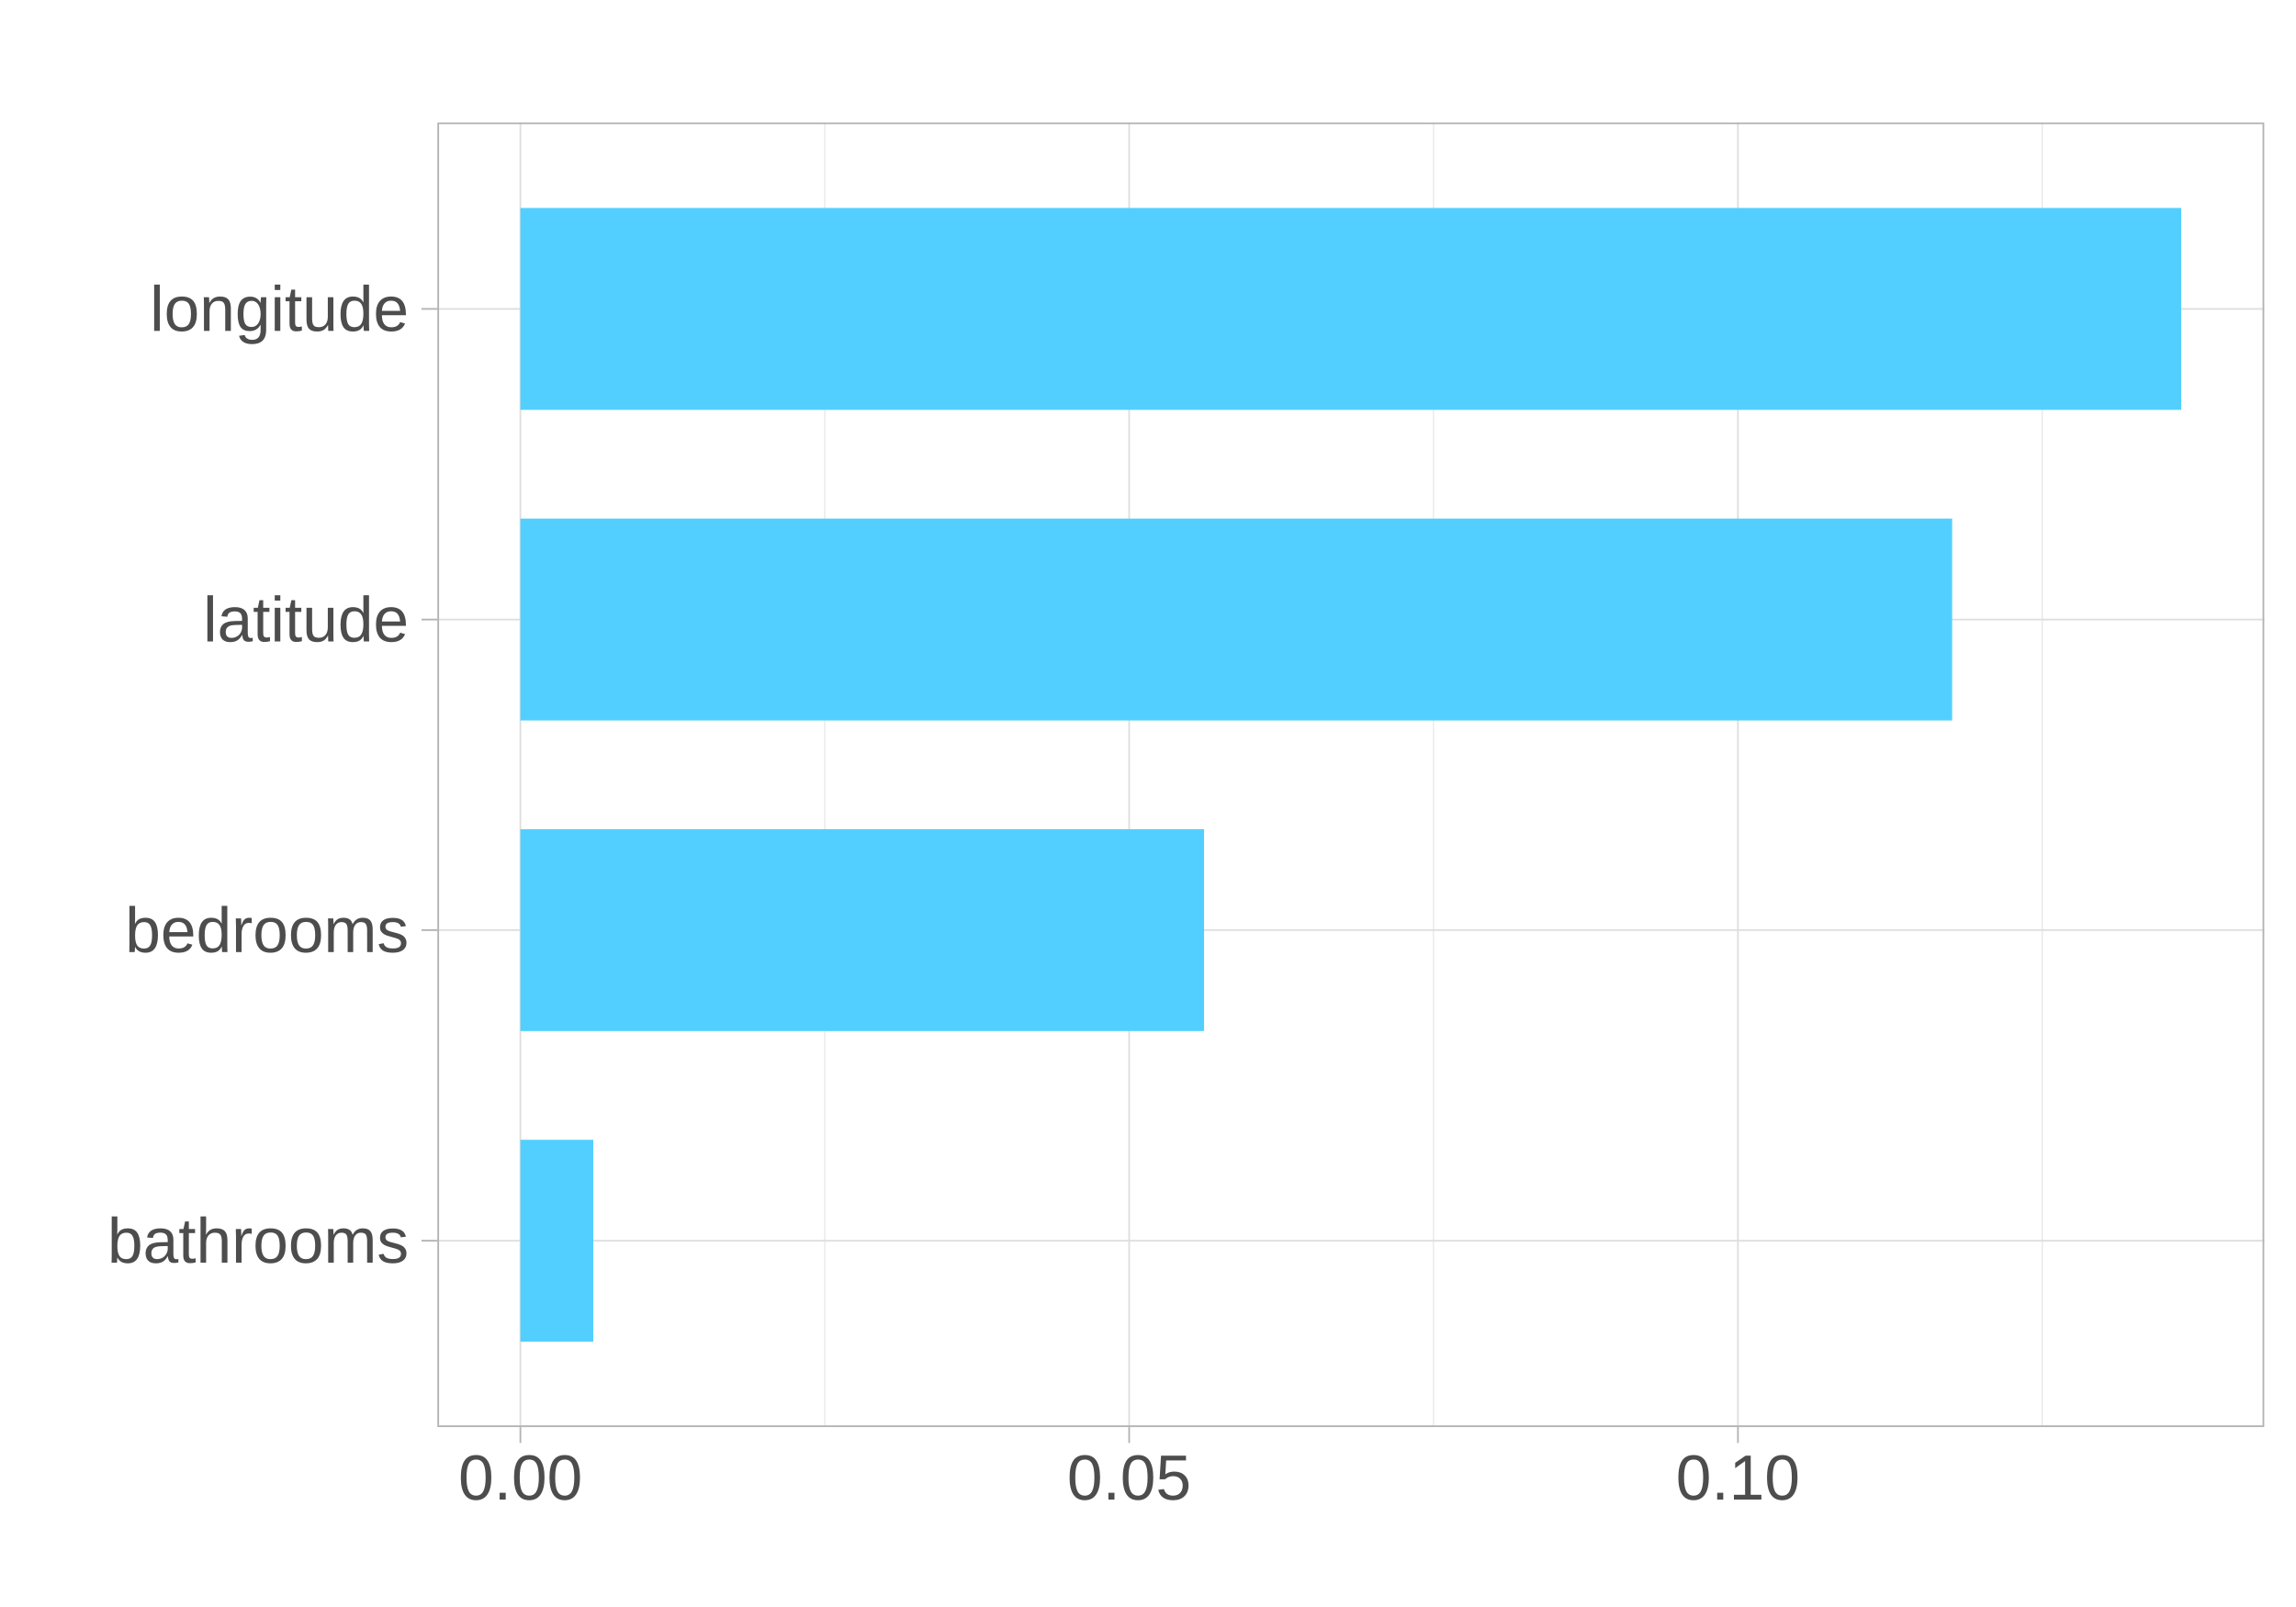
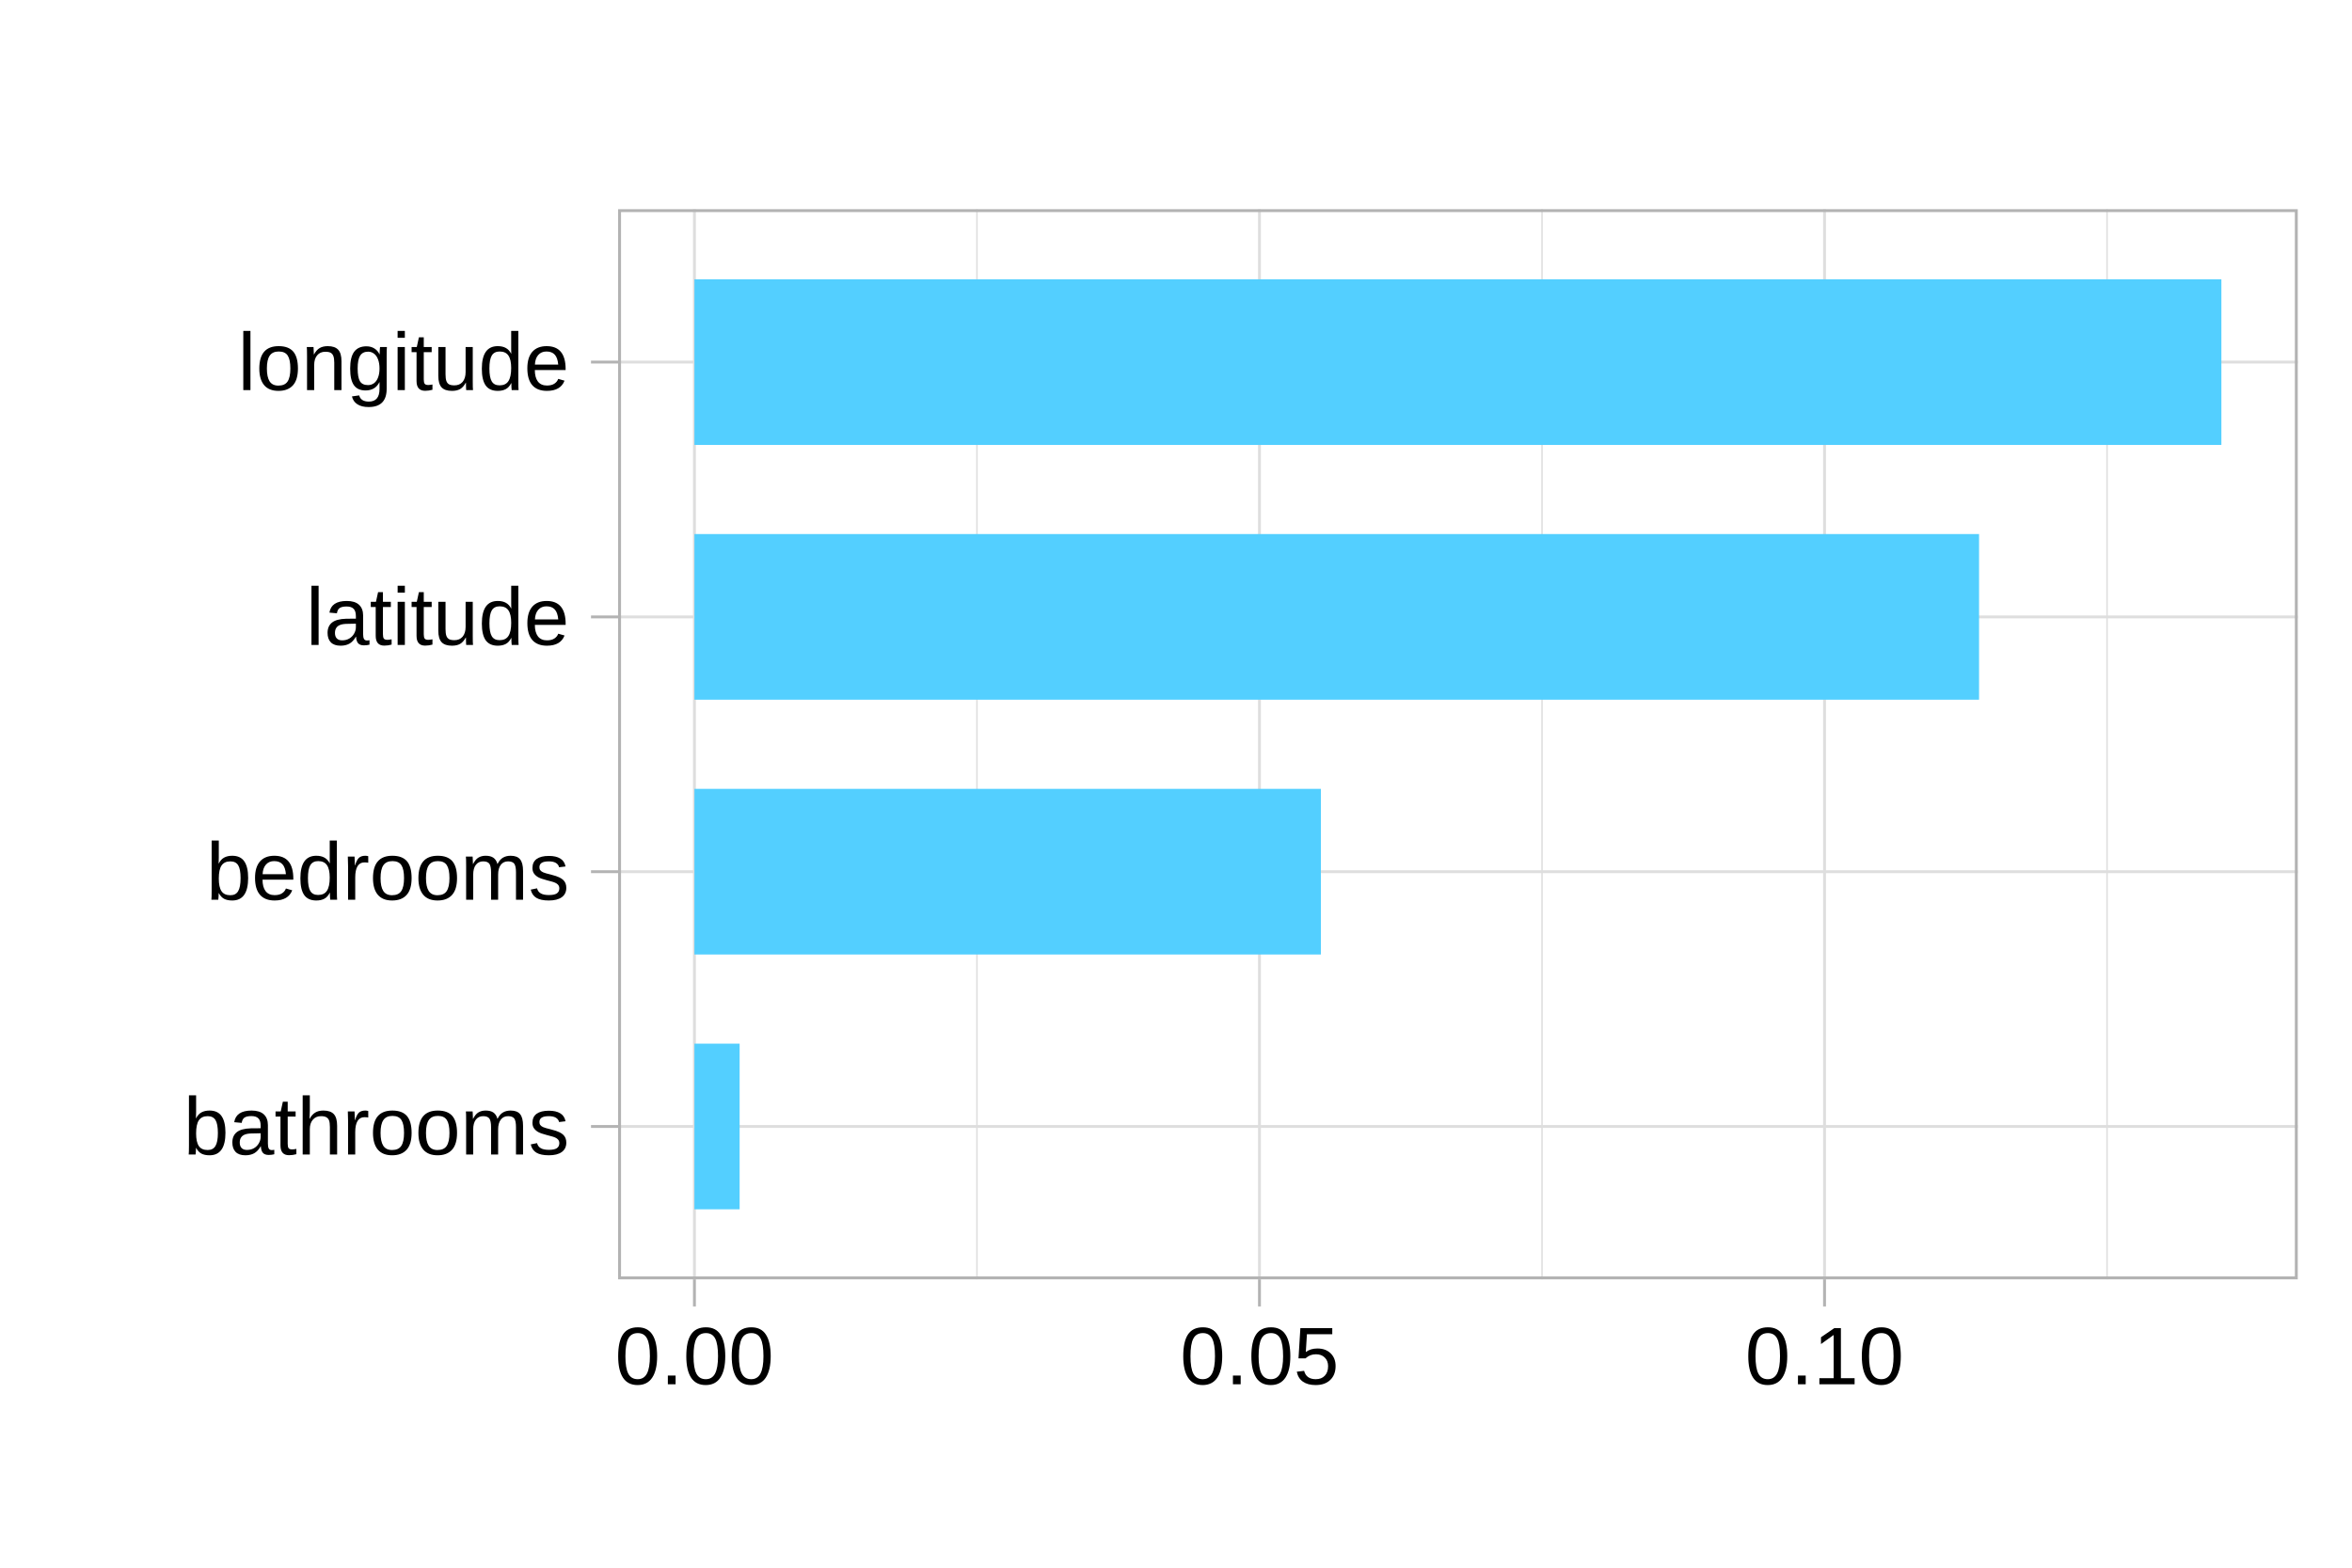
- <svg xmlns="http://www.w3.org/2000/svg" viewBox="0 0 720.00 504.00">
+ <svg xmlns="http://www.w3.org/2000/svg" viewBox="0 0 432.00 288.00">
  <defs>
    <style type="text/css">
    line, polyline, path, rect, circle {
      fill: none;
      stroke: #000000;
      stroke-linecap: round;
      stroke-linejoin: round;
      stroke-miterlimit: 10.00;
    }
  </style>
  </defs>
  <rect width="100%" height="100%" style="stroke: none; fill: #FFFFFF;" />
-   <rect x="0.00" y="0.00" width="720.00" height="504.00" style="stroke-width: 1.07; stroke: #FFFFFF; fill: #FFFFFF;" />
+   <rect x="-0.00" y="0.00" width="432.00" height="288.00" style="stroke-width: 1.07; stroke: #FFFFFF; fill: #FFFFFF;" />
  <defs>
-     <clipPath id="cpMTM3LjE0OXw3MTAuMDM3fDQ0Ny41Nzd8MzguNDMzNA==">
-       <rect x="137.15" y="38.43" width="572.89" height="409.14" />
+     <clipPath id="cpMTEzLjUyNnw0MjIuMDM3fDIzNS4wM3wzOC40MzM0">
+       <rect x="113.53" y="38.43" width="308.51" height="196.60" />
    </clipPath>
  </defs>
-   <rect x="137.15" y="38.43" width="572.89" height="409.14" style="stroke-width: 1.07; stroke: none; fill: #FFFFFF;" clip-path="url(#cpMTM3LjE0OXw3MTAuMDM3fDQ0Ny41Nzd8MzguNDMzNA==)" />
-   <polyline points="258.64,447.58 258.64,38.43 " style="stroke-width: 0.27; stroke: #DEDEDE; stroke-linecap: butt;" clip-path="url(#cpMTM3LjE0OXw3MTAuMDM3fDQ0Ny41Nzd8MzguNDMzNA==)" />
-   <polyline points="449.54,447.58 449.54,38.43 " style="stroke-width: 0.27; stroke: #DEDEDE; stroke-linecap: butt;" clip-path="url(#cpMTM3LjE0OXw3MTAuMDM3fDQ0Ny41Nzd8MzguNDMzNA==)" />
-   <polyline points="640.45,447.58 640.45,38.43 " style="stroke-width: 0.27; stroke: #DEDEDE; stroke-linecap: butt;" clip-path="url(#cpMTM3LjE0OXw3MTAuMDM3fDQ0Ny41Nzd8MzguNDMzNA==)" />
-   <polyline points="137.15,389.13 710.04,389.13 " style="stroke-width: 0.53; stroke: #DEDEDE; stroke-linecap: butt;" clip-path="url(#cpMTM3LjE0OXw3MTAuMDM3fDQ0Ny41Nzd8MzguNDMzNA==)" />
-   <polyline points="137.15,291.71 710.04,291.71 " style="stroke-width: 0.53; stroke: #DEDEDE; stroke-linecap: butt;" clip-path="url(#cpMTM3LjE0OXw3MTAuMDM3fDQ0Ny41Nzd8MzguNDMzNA==)" />
-   <polyline points="137.15,194.30 710.04,194.30 " style="stroke-width: 0.53; stroke: #DEDEDE; stroke-linecap: butt;" clip-path="url(#cpMTM3LjE0OXw3MTAuMDM3fDQ0Ny41Nzd8MzguNDMzNA==)" />
-   <polyline points="137.15,96.88 710.04,96.88 " style="stroke-width: 0.53; stroke: #DEDEDE; stroke-linecap: butt;" clip-path="url(#cpMTM3LjE0OXw3MTAuMDM3fDQ0Ny41Nzd8MzguNDMzNA==)" />
-   <polyline points="163.19,447.58 163.19,38.43 " style="stroke-width: 0.53; stroke: #DEDEDE; stroke-linecap: butt;" clip-path="url(#cpMTM3LjE0OXw3MTAuMDM3fDQ0Ny41Nzd8MzguNDMzNA==)" />
-   <polyline points="354.09,447.58 354.09,38.43 " style="stroke-width: 0.53; stroke: #DEDEDE; stroke-linecap: butt;" clip-path="url(#cpMTM3LjE0OXw3MTAuMDM3fDQ0Ny41Nzd8MzguNDMzNA==)" />
-   <polyline points="545.00,447.58 545.00,38.43 " style="stroke-width: 0.53; stroke: #DEDEDE; stroke-linecap: butt;" clip-path="url(#cpMTM3LjE0OXw3MTAuMDM3fDQ0Ny41Nzd8MzguNDMzNA==)" />
-   <rect x="163.19" y="357.47" width="22.86" height="63.32" style="stroke-width: 1.07; stroke: none; stroke-linecap: butt; fill: #53CFFF;" clip-path="url(#cpMTM3LjE0OXw3MTAuMDM3fDQ0Ny41Nzd8MzguNDMzNA==)" />
-   <rect x="163.19" y="260.05" width="214.39" height="63.32" style="stroke-width: 1.07; stroke: none; stroke-linecap: butt; fill: #53CFFF;" clip-path="url(#cpMTM3LjE0OXw3MTAuMDM3fDQ0Ny41Nzd8MzguNDMzNA==)" />
-   <rect x="163.19" y="162.64" width="448.99" height="63.32" style="stroke-width: 1.07; stroke: none; stroke-linecap: butt; fill: #53CFFF;" clip-path="url(#cpMTM3LjE0OXw3MTAuMDM3fDQ0Ny41Nzd8MzguNDMzNA==)" />
-   <rect x="163.19" y="65.22" width="520.81" height="63.32" style="stroke-width: 1.07; stroke: none; stroke-linecap: butt; fill: #53CFFF;" clip-path="url(#cpMTM3LjE0OXw3MTAuMDM3fDQ0Ny41Nzd8MzguNDMzNA==)" />
-   <rect x="137.15" y="38.43" width="572.89" height="409.14" style="stroke-width: 1.07; stroke: #B3B3B3;" clip-path="url(#cpMTM3LjE0OXw3MTAuMDM3fDQ0Ny41Nzd8MzguNDMzNA==)" />
+   <rect x="113.53" y="38.43" width="308.51" height="196.60" style="stroke-width: 1.07; stroke: none; fill: #FFFFFF;" clip-path="url(#cpMTEzLjUyNnw0MjIuMDM3fDIzNS4wM3wzOC40MzM0)" />
+   <polyline points="179.44,235.03 179.44,38.43 " style="stroke-width: 0.27; stroke: #DEDEDE; stroke-linecap: butt;" clip-path="url(#cpMTEzLjUyNnw0MjIuMDM3fDIzNS4wM3wzOC40MzM0)" />
+   <polyline points="283.23,235.03 283.23,38.43 " style="stroke-width: 0.27; stroke: #DEDEDE; stroke-linecap: butt;" clip-path="url(#cpMTEzLjUyNnw0MjIuMDM3fDIzNS4wM3wzOC40MzM0)" />
+   <polyline points="387.01,235.03 387.01,38.43 " style="stroke-width: 0.27; stroke: #DEDEDE; stroke-linecap: butt;" clip-path="url(#cpMTEzLjUyNnw0MjIuMDM3fDIzNS4wM3wzOC40MzM0)" />
+   <polyline points="113.53,206.94 422.04,206.94 " style="stroke-width: 0.53; stroke: #DEDEDE; stroke-linecap: butt;" clip-path="url(#cpMTEzLjUyNnw0MjIuMDM3fDIzNS4wM3wzOC40MzM0)" />
+   <polyline points="113.53,160.14 422.04,160.14 " style="stroke-width: 0.53; stroke: #DEDEDE; stroke-linecap: butt;" clip-path="url(#cpMTEzLjUyNnw0MjIuMDM3fDIzNS4wM3wzOC40MzM0)" />
+   <polyline points="113.53,113.33 422.04,113.33 " style="stroke-width: 0.53; stroke: #DEDEDE; stroke-linecap: butt;" clip-path="url(#cpMTEzLjUyNnw0MjIuMDM3fDIzNS4wM3wzOC40MzM0)" />
+   <polyline points="113.53,66.52 422.04,66.52 " style="stroke-width: 0.53; stroke: #DEDEDE; stroke-linecap: butt;" clip-path="url(#cpMTEzLjUyNnw0MjIuMDM3fDIzNS4wM3wzOC40MzM0)" />
+   <polyline points="127.55,235.03 127.55,38.43 " style="stroke-width: 0.53; stroke: #DEDEDE; stroke-linecap: butt;" clip-path="url(#cpMTEzLjUyNnw0MjIuMDM3fDIzNS4wM3wzOC40MzM0)" />
+   <polyline points="231.33,235.03 231.33,38.43 " style="stroke-width: 0.53; stroke: #DEDEDE; stroke-linecap: butt;" clip-path="url(#cpMTEzLjUyNnw0MjIuMDM3fDIzNS4wM3wzOC40MzM0)" />
+   <polyline points="335.12,235.03 335.12,38.43 " style="stroke-width: 0.53; stroke: #DEDEDE; stroke-linecap: butt;" clip-path="url(#cpMTEzLjUyNnw0MjIuMDM3fDIzNS4wM3wzOC40MzM0)" />
+   <rect x="127.55" y="191.73" width="8.30" height="30.43" style="stroke-width: 1.07; stroke: none; stroke-linecap: butt; fill: #53CFFF;" clip-path="url(#cpMTEzLjUyNnw0MjIuMDM3fDIzNS4wM3wzOC40MzM0)" />
+   <rect x="127.55" y="144.92" width="115.06" height="30.43" style="stroke-width: 1.07; stroke: none; stroke-linecap: butt; fill: #53CFFF;" clip-path="url(#cpMTEzLjUyNnw0MjIuMDM3fDIzNS4wM3wzOC40MzM0)" />
+   <rect x="127.55" y="98.11" width="235.95" height="30.43" style="stroke-width: 1.07; stroke: none; stroke-linecap: butt; fill: #53CFFF;" clip-path="url(#cpMTEzLjUyNnw0MjIuMDM3fDIzNS4wM3wzOC40MzM0)" />
+   <rect x="127.55" y="51.31" width="280.46" height="30.43" style="stroke-width: 1.07; stroke: none; stroke-linecap: butt; fill: #53CFFF;" clip-path="url(#cpMTEzLjUyNnw0MjIuMDM3fDIzNS4wM3wzOC40MzM0)" />
+   <rect x="113.53" y="38.43" width="308.51" height="196.60" style="stroke-width: 1.07; stroke: #B3B3B3;" clip-path="url(#cpMTEzLjUyNnw0MjIuMDM3fDIzNS4wM3wzOC40MzM0)" />
  <defs>
-     <clipPath id="cpMHw3MjB8NTA0fDA=">
-       <rect x="0.00" y="0.00" width="720.00" height="504.00" />
+     <clipPath id="cpMHw0MzJ8Mjg4fDA=">
+       <rect x="0.00" y="0.00" width="432.00" height="288.00" />
    </clipPath>
  </defs>
-   <g clip-path="url(#cpMHw3MjB8NTA0fDA=)">
-     <text x="33.69" y="396.01" style="font-size: 20.00px; fill: #4D4D4D; font-family: Liberation Sans;" textLength="94.49px" lengthAdjust="spacingAndGlyphs">bathrooms</text>
+   <g clip-path="url(#cpMHw0MzJ8Mjg4fDA=)">
+     <text x="33.69" y="212.10" style="font-size: 15.00px; font-family: Liberation Sans;" textLength="70.87px" lengthAdjust="spacingAndGlyphs">bathrooms</text>
  </g>
-   <g clip-path="url(#cpMHw3MjB8NTA0fDA=)">
-     <text x="39.25" y="298.60" style="font-size: 20.00px; fill: #4D4D4D; font-family: Liberation Sans;" textLength="88.94px" lengthAdjust="spacingAndGlyphs">bedrooms</text>
+   <g clip-path="url(#cpMHw0MzJ8Mjg4fDA=)">
+     <text x="37.86" y="165.29" style="font-size: 15.00px; font-family: Liberation Sans;" textLength="66.70px" lengthAdjust="spacingAndGlyphs">bedrooms</text>
  </g>
-   <g clip-path="url(#cpMHw3MjB8NTA0fDA=)">
-     <text x="63.69" y="201.18" style="font-size: 20.00px; fill: #4D4D4D; font-family: Liberation Sans;" textLength="64.49px" lengthAdjust="spacingAndGlyphs">latitude</text>
+   <g clip-path="url(#cpMHw0MzJ8Mjg4fDA=)">
+     <text x="56.19" y="118.48" style="font-size: 15.00px; font-family: Liberation Sans;" textLength="48.37px" lengthAdjust="spacingAndGlyphs">latitude</text>
  </g>
-   <g clip-path="url(#cpMHw3MjB8NTA0fDA=)">
-     <text x="47.00" y="103.77" style="font-size: 20.00px; fill: #4D4D4D; font-family: Liberation Sans;" textLength="81.18px" lengthAdjust="spacingAndGlyphs">longitude</text>
+   <g clip-path="url(#cpMHw0MzJ8Mjg4fDA=)">
+     <text x="43.67" y="71.67" style="font-size: 15.00px; font-family: Liberation Sans;" textLength="60.89px" lengthAdjust="spacingAndGlyphs">longitude</text>
  </g>
-   <polyline points="132.17,389.13 137.15,389.13 " style="stroke-width: 0.53; stroke: #B3B3B3; stroke-linecap: butt;" clip-path="url(#cpMHw3MjB8NTA0fDA=)" />
-   <polyline points="132.17,291.71 137.15,291.71 " style="stroke-width: 0.53; stroke: #B3B3B3; stroke-linecap: butt;" clip-path="url(#cpMHw3MjB8NTA0fDA=)" />
-   <polyline points="132.17,194.30 137.15,194.30 " style="stroke-width: 0.53; stroke: #B3B3B3; stroke-linecap: butt;" clip-path="url(#cpMHw3MjB8NTA0fDA=)" />
-   <polyline points="132.17,96.88 137.15,96.88 " style="stroke-width: 0.53; stroke: #B3B3B3; stroke-linecap: butt;" clip-path="url(#cpMHw3MjB8NTA0fDA=)" />
-   <polyline points="163.19,452.56 163.19,447.58 " style="stroke-width: 0.53; stroke: #B3B3B3; stroke-linecap: butt;" clip-path="url(#cpMHw3MjB8NTA0fDA=)" />
-   <polyline points="354.09,452.56 354.09,447.58 " style="stroke-width: 0.53; stroke: #B3B3B3; stroke-linecap: butt;" clip-path="url(#cpMHw3MjB8NTA0fDA=)" />
-   <polyline points="545.00,452.56 545.00,447.58 " style="stroke-width: 0.53; stroke: #B3B3B3; stroke-linecap: butt;" clip-path="url(#cpMHw3MjB8NTA0fDA=)" />
-   <g clip-path="url(#cpMHw3MjB8NTA0fDA=)">
-     <text x="143.73" y="470.31" style="font-size: 20.00px; fill: #4D4D4D; font-family: Liberation Sans;" textLength="38.93px" lengthAdjust="spacingAndGlyphs">0.00</text>
+   <polyline points="108.55,206.94 113.53,206.94 " style="stroke-width: 0.53; stroke: #B3B3B3; stroke-linecap: butt;" clip-path="url(#cpMHw0MzJ8Mjg4fDA=)" />
+   <polyline points="108.55,160.14 113.53,160.14 " style="stroke-width: 0.53; stroke: #B3B3B3; stroke-linecap: butt;" clip-path="url(#cpMHw0MzJ8Mjg4fDA=)" />
+   <polyline points="108.55,113.33 113.53,113.33 " style="stroke-width: 0.53; stroke: #B3B3B3; stroke-linecap: butt;" clip-path="url(#cpMHw0MzJ8Mjg4fDA=)" />
+   <polyline points="108.55,66.52 113.53,66.52 " style="stroke-width: 0.53; stroke: #B3B3B3; stroke-linecap: butt;" clip-path="url(#cpMHw0MzJ8Mjg4fDA=)" />
+   <polyline points="127.55,240.01 127.55,235.03 " style="stroke-width: 0.53; stroke: #B3B3B3; stroke-linecap: butt;" clip-path="url(#cpMHw0MzJ8Mjg4fDA=)" />
+   <polyline points="231.33,240.01 231.33,235.03 " style="stroke-width: 0.53; stroke: #B3B3B3; stroke-linecap: butt;" clip-path="url(#cpMHw0MzJ8Mjg4fDA=)" />
+   <polyline points="335.12,240.01 335.12,235.03 " style="stroke-width: 0.53; stroke: #B3B3B3; stroke-linecap: butt;" clip-path="url(#cpMHw0MzJ8Mjg4fDA=)" />
+   <g clip-path="url(#cpMHw0MzJ8Mjg4fDA=)">
+     <text x="112.95" y="254.31" style="font-size: 15.00px; font-family: Liberation Sans;" textLength="29.19px" lengthAdjust="spacingAndGlyphs">0.00</text>
  </g>
-   <g clip-path="url(#cpMHw3MjB8NTA0fDA=)">
-     <text x="334.63" y="470.31" style="font-size: 20.00px; fill: #4D4D4D; font-family: Liberation Sans;" textLength="38.93px" lengthAdjust="spacingAndGlyphs">0.05</text>
+   <g clip-path="url(#cpMHw0MzJ8Mjg4fDA=)">
+     <text x="216.74" y="254.31" style="font-size: 15.00px; font-family: Liberation Sans;" textLength="29.19px" lengthAdjust="spacingAndGlyphs">0.05</text>
  </g>
-   <g clip-path="url(#cpMHw3MjB8NTA0fDA=)">
-     <text x="525.53" y="470.31" style="font-size: 20.00px; fill: #4D4D4D; font-family: Liberation Sans;" textLength="38.93px" lengthAdjust="spacingAndGlyphs">0.10</text>
+   <g clip-path="url(#cpMHw0MzJ8Mjg4fDA=)">
+     <text x="320.52" y="254.31" style="font-size: 15.00px; font-family: Liberation Sans;" textLength="29.19px" lengthAdjust="spacingAndGlyphs">0.10</text>
  </g>
</svg>
